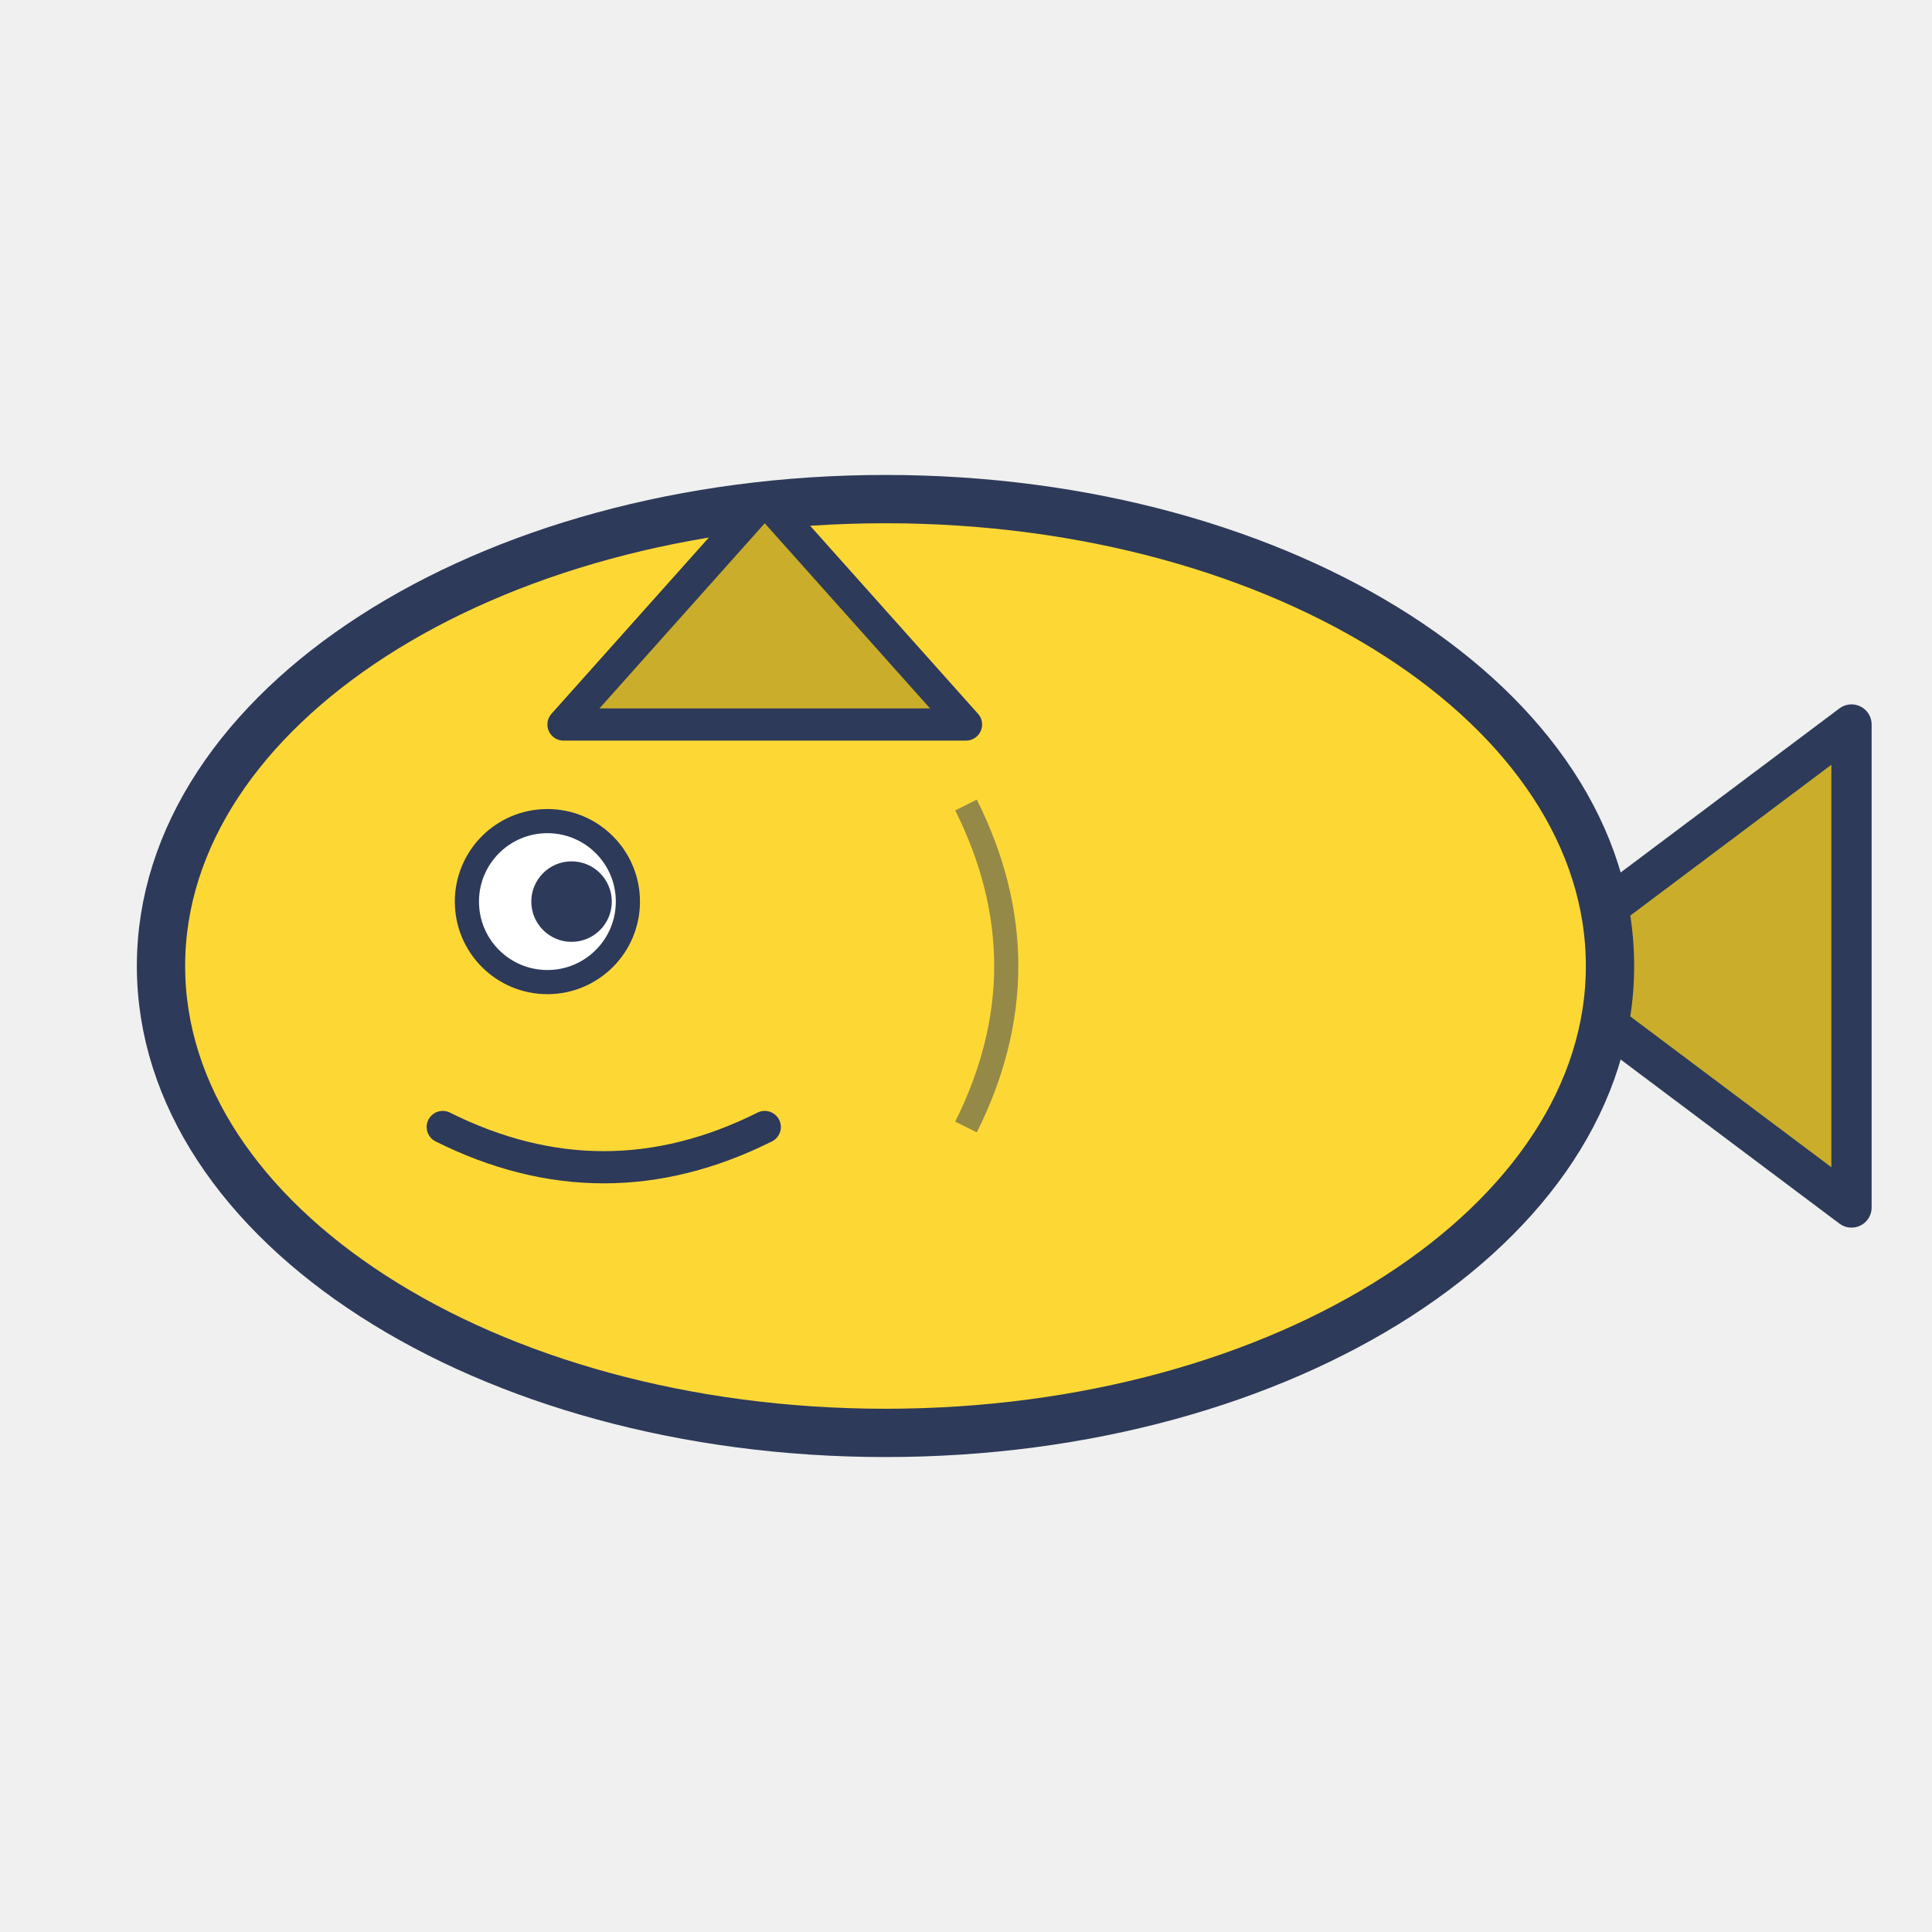
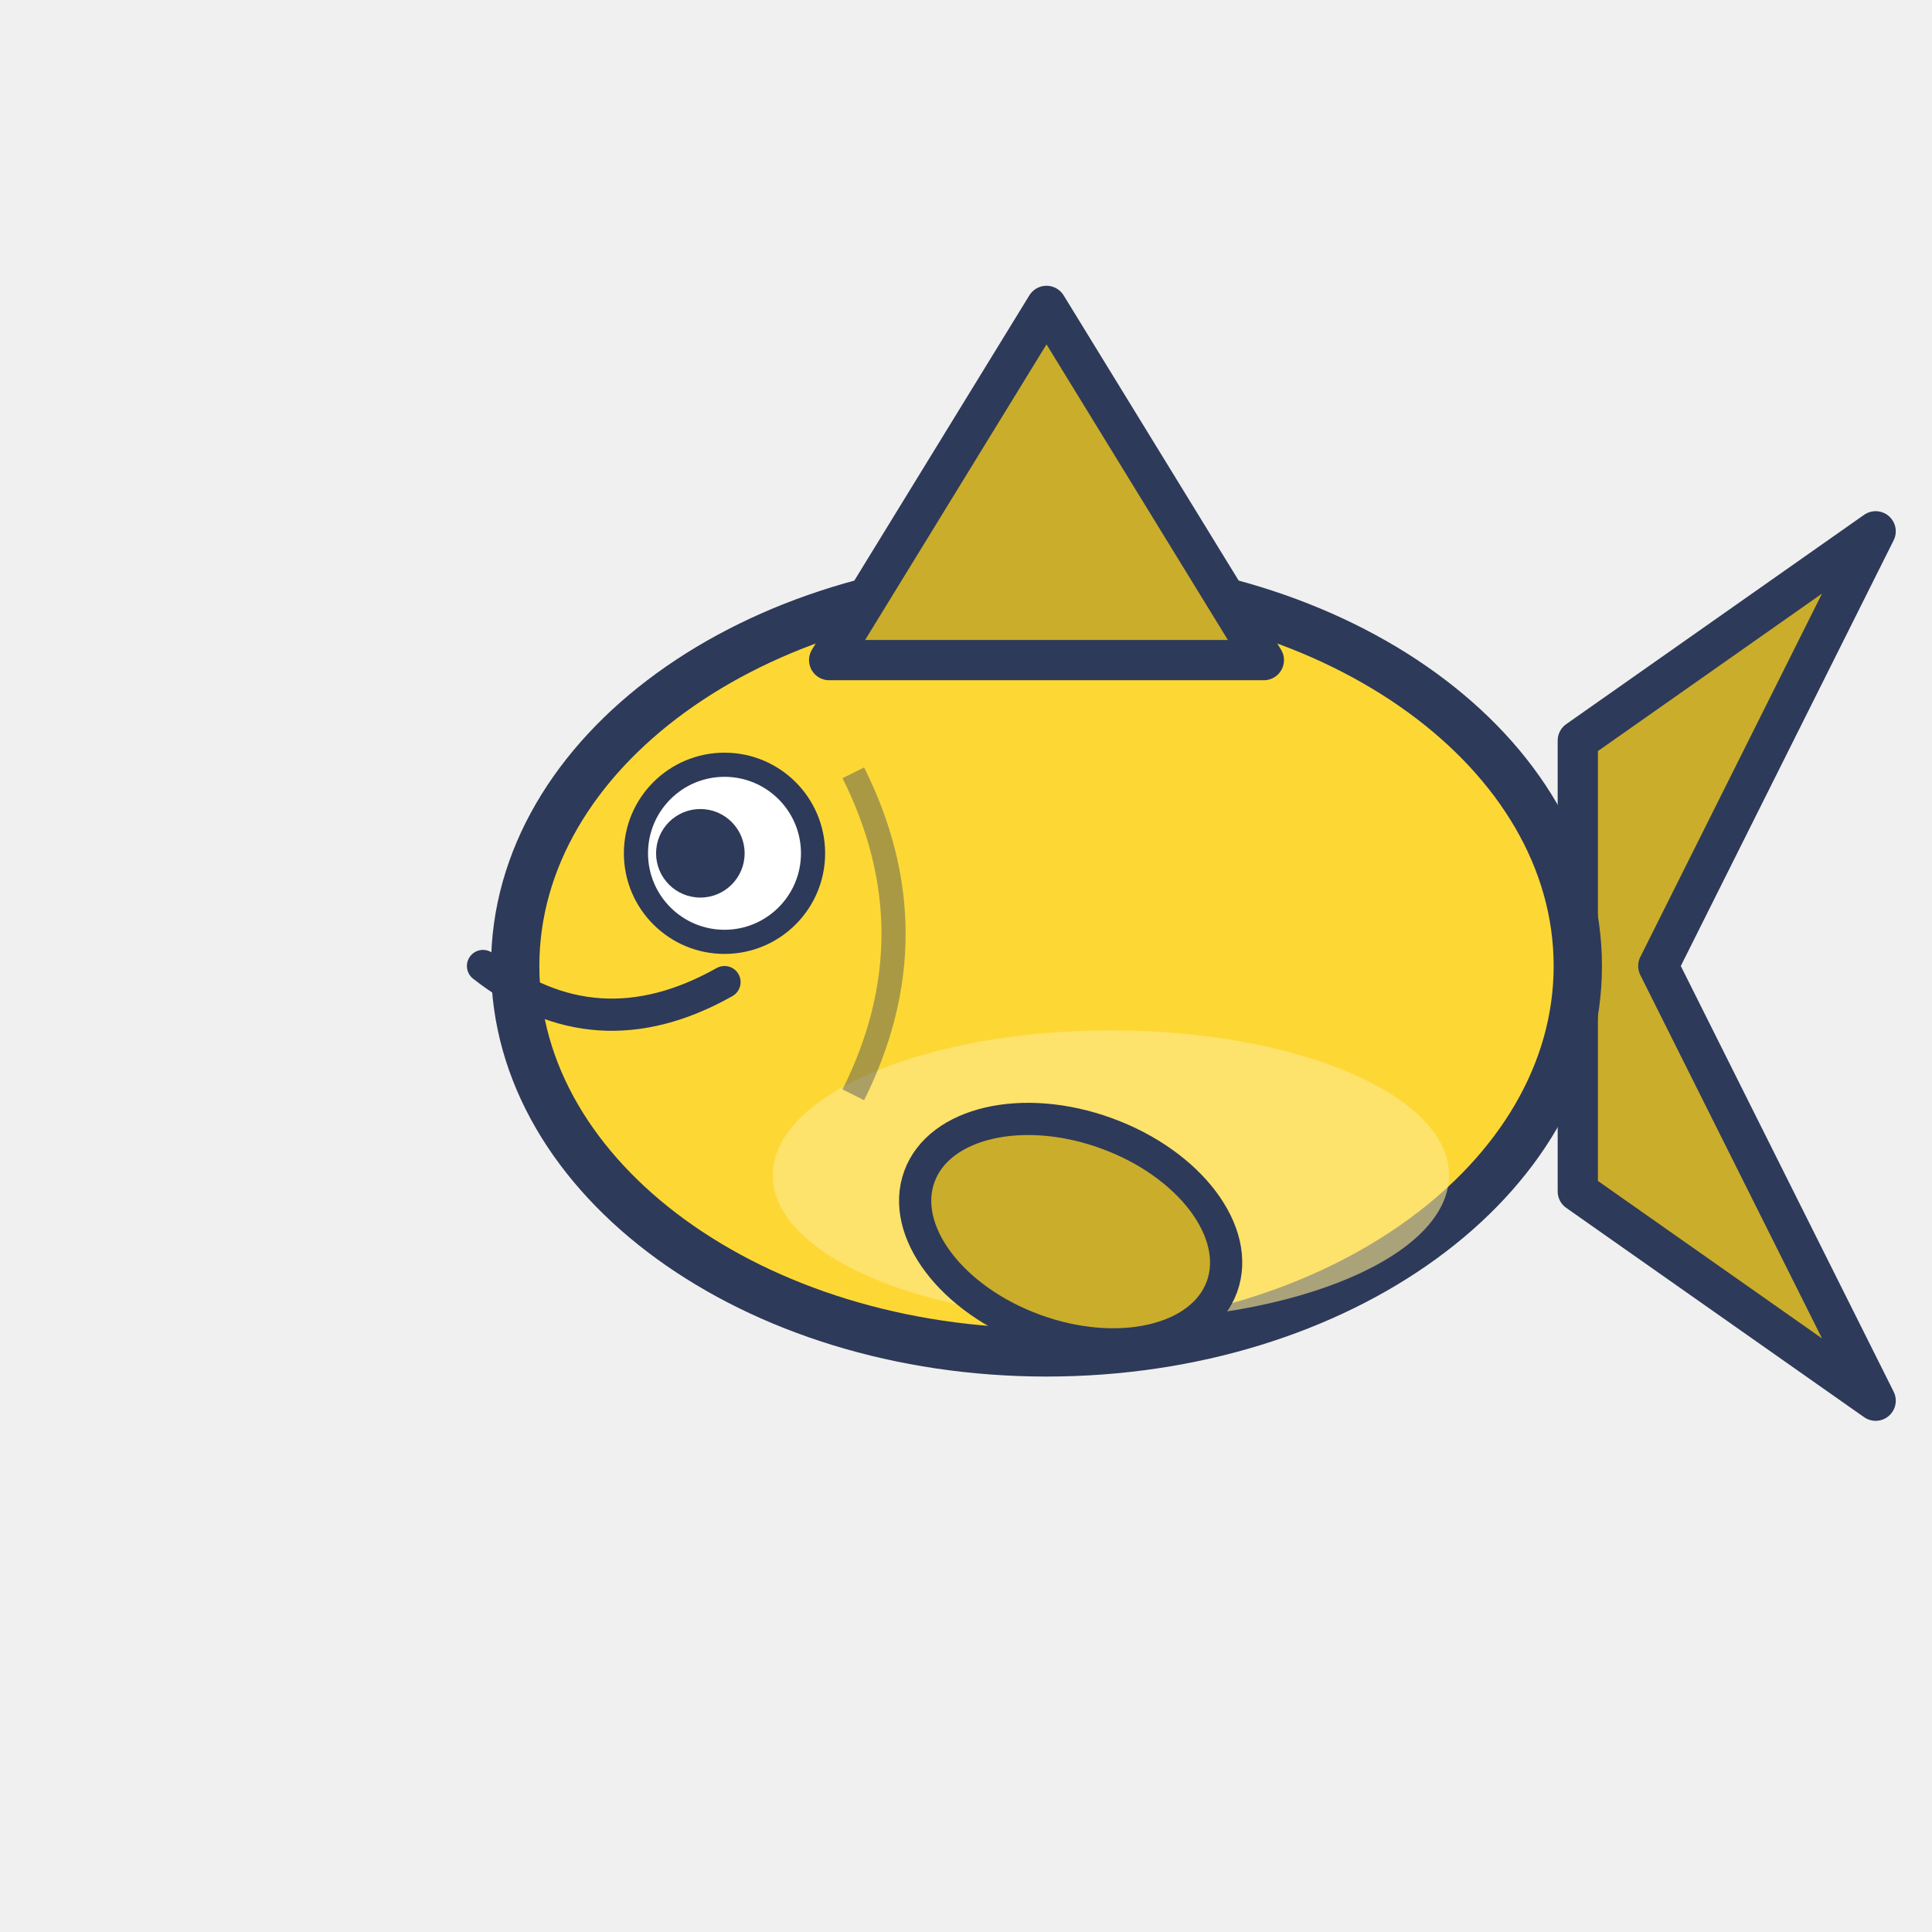
<svg xmlns="http://www.w3.org/2000/svg" viewBox="0 0 240 240" width="240" height="240">
  <defs>
    <linearGradient id="rainbowGrad" x1="0%" y1="0%" x2="100%" y2="100%">
      <stop offset="0%" stop-color="#E53935" />
      <stop offset="20%" stop-color="#FB8C00" />
      <stop offset="40%" stop-color="#FDD835" />
      <stop offset="60%" stop-color="#43A047" />
      <stop offset="80%" stop-color="#1E88E5" />
      <stop offset="100%" stop-color="#8E24AA" />
    </linearGradient>
  </defs>
-   <polygon points="190,120 230,90 230,150" fill="rgb(202,173,42)" stroke="#2E3A59" stroke-width="5" stroke-linejoin="round" />
-   <ellipse cx="110" cy="120" rx="90" ry="58" fill="#FDD835" stroke="#2E3A59" stroke-width="6" />
-   <polygon points="95,62 120,90 70,90" fill="rgb(202,173,42)" stroke="#2E3A59" stroke-width="4" stroke-linejoin="round" />
-   <circle cx="68" cy="112" r="10" fill="#fff" stroke="#2E3A59" stroke-width="3" />
-   <circle cx="71" cy="112" r="5" fill="#2E3A59" />
-   <path d="M55 140 Q75 150 95 140" stroke="#2E3A59" stroke-width="4" fill="none" stroke-linecap="round" />
-   <path d="M120 100 Q130 120 120 140" stroke="#2E3A59" stroke-width="3" fill="none" opacity="0.5" />
+   <polygon points="196,92 233,66 206,120 233,174 196,148" fill="rgb(202,173,42)" stroke="#2E3A59" stroke-width="5" stroke-linejoin="round" />
+   <ellipse cx="130" cy="120" rx="66" ry="48" fill="#FDD835" stroke="#2E3A59" stroke-width="6" />
+   <ellipse cx="138" cy="146" rx="42" ry="18" fill="rgb(254,234,144)" opacity="0.6" />
+   <polygon points="130,38 103,82 157,82" fill="rgb(202,173,42)" stroke="#2E3A59" stroke-width="5" stroke-linejoin="round" />
+   <ellipse cx="133" cy="153" rx="20" ry="13" fill="rgb(202,173,42)" stroke="#2E3A59" stroke-width="4" transform="rotate(20 133 153)" />
+   <path d="M106 96 Q116 116 106 136" stroke="#2E3A59" stroke-width="3" fill="none" opacity="0.4" />
+   <circle cx="90" cy="106" r="11" fill="#fff" stroke="#2E3A59" stroke-width="3" />
+   <circle cx="87" cy="106" r="5.5" fill="#2E3A59" />
+   <path d="M60 120 Q74 131 90 122" stroke="#2E3A59" stroke-width="4" fill="none" stroke-linecap="round" />
</svg>
